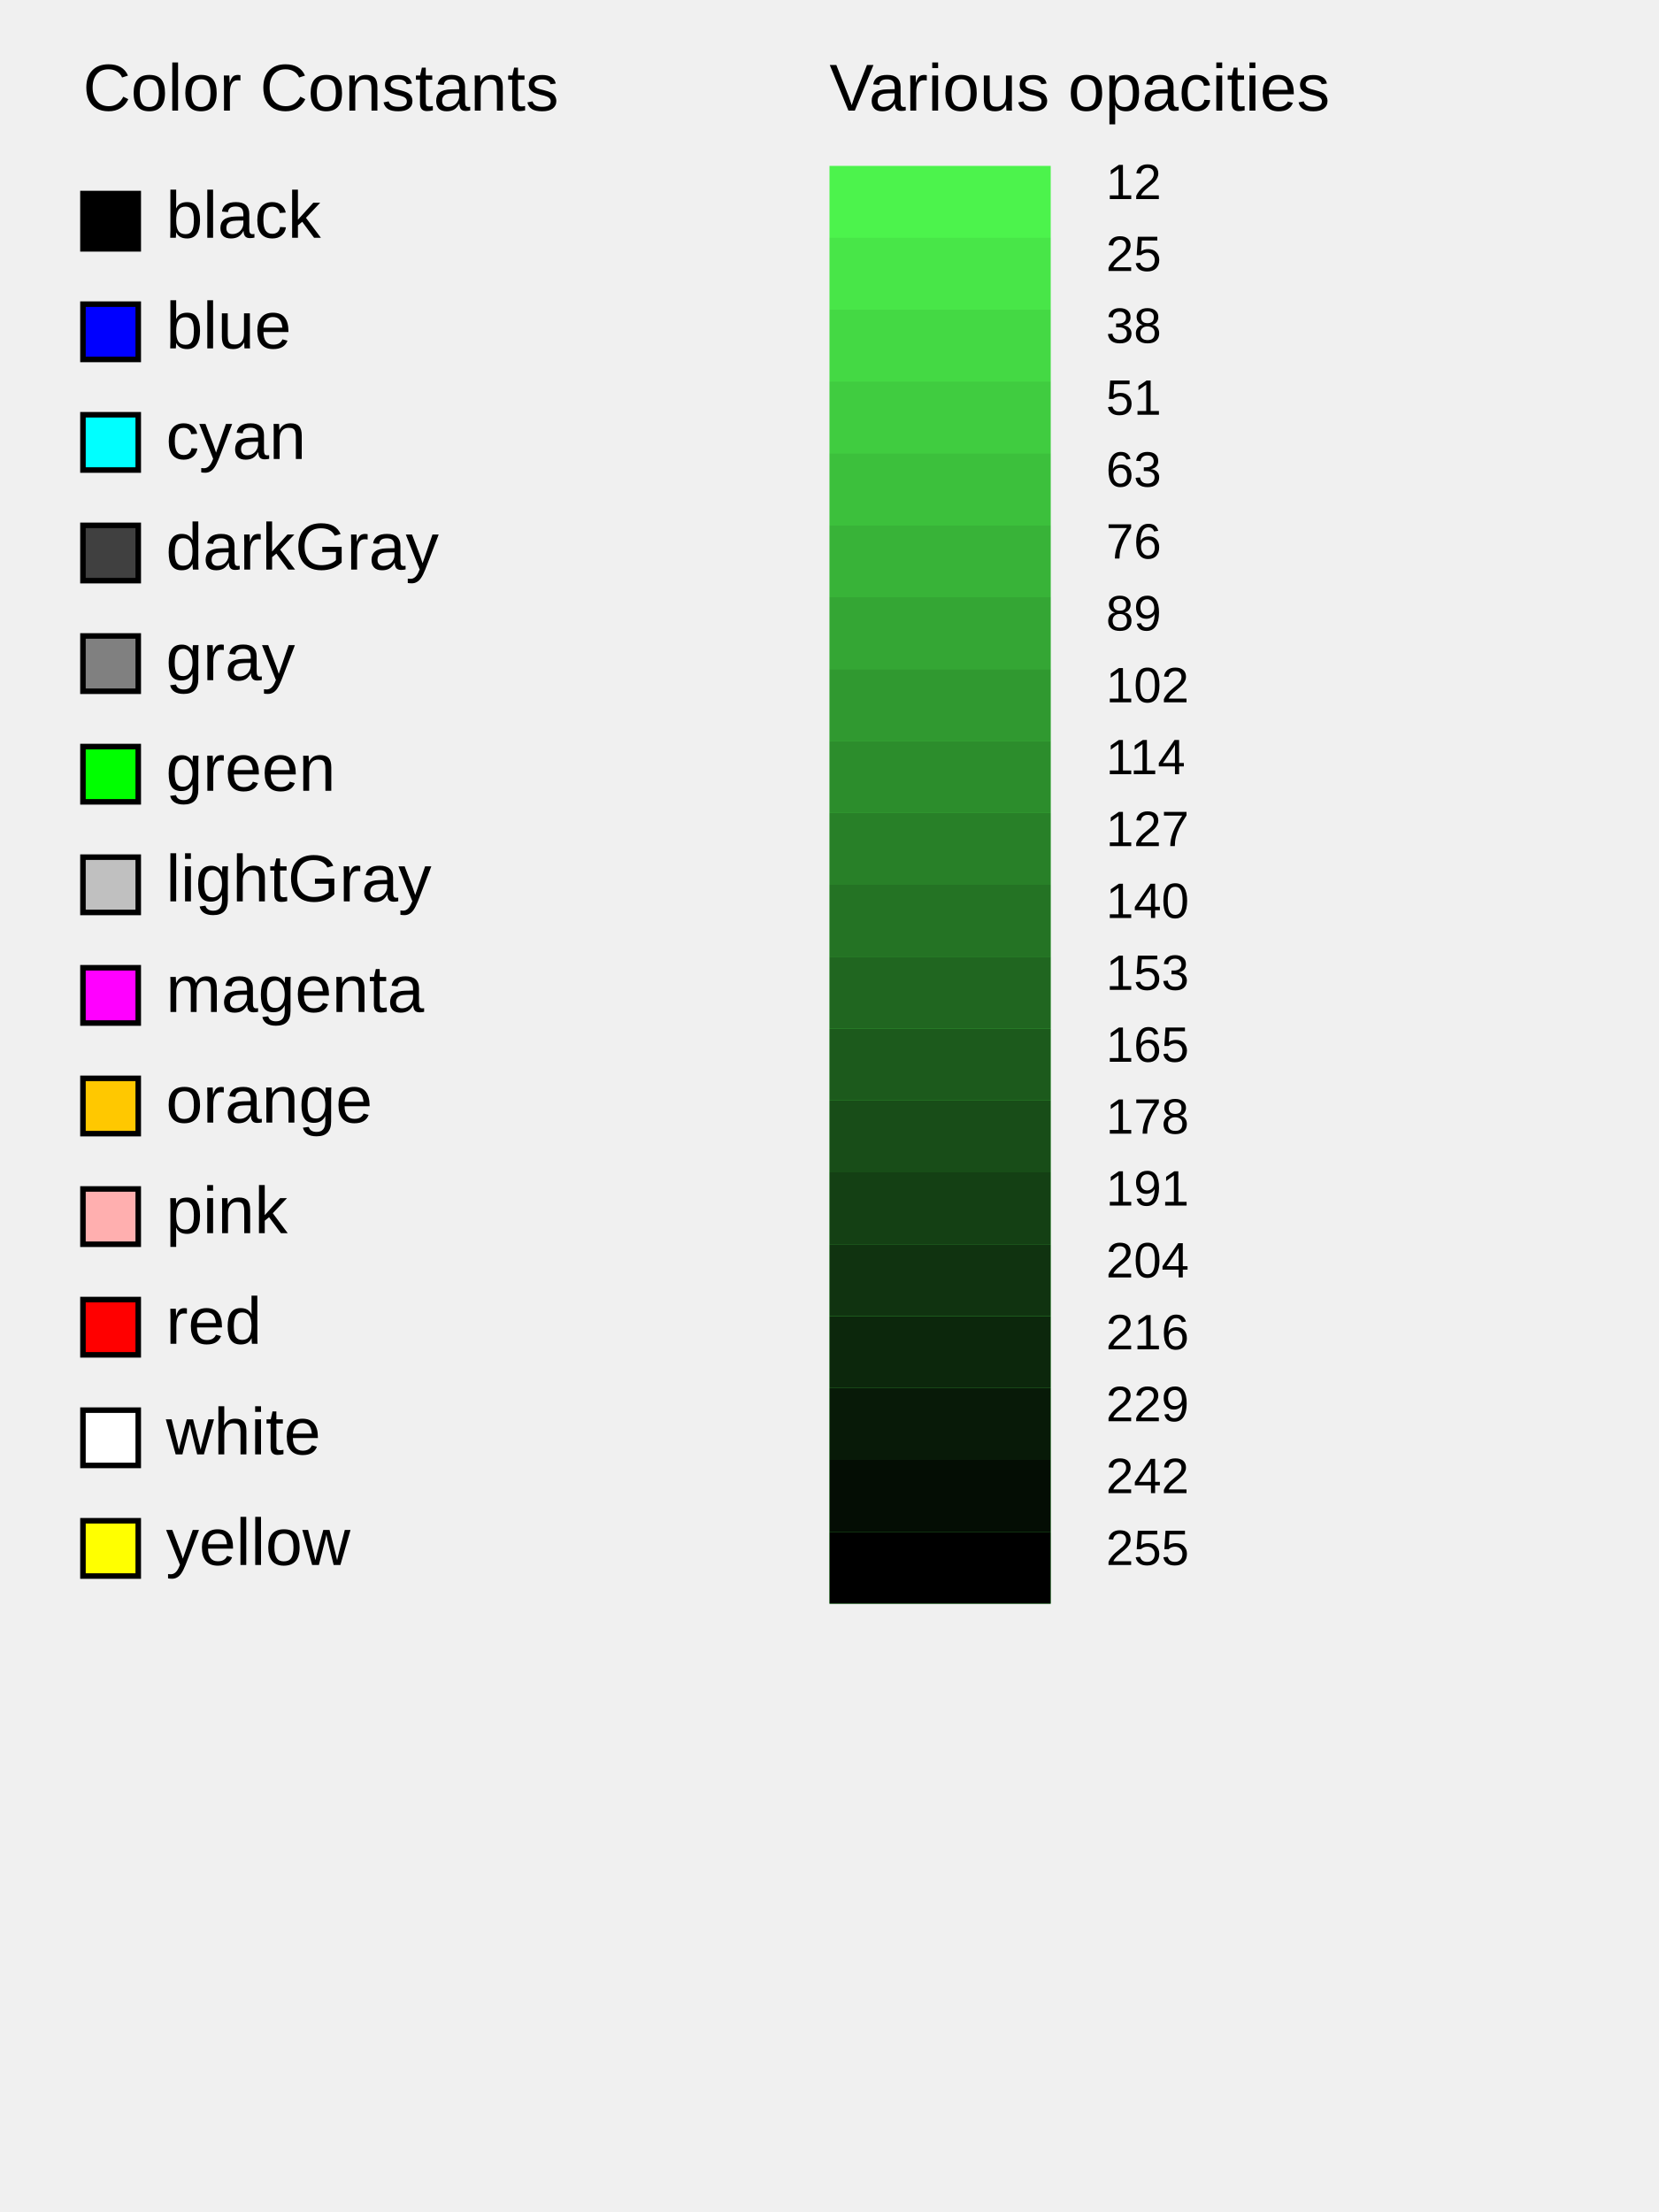
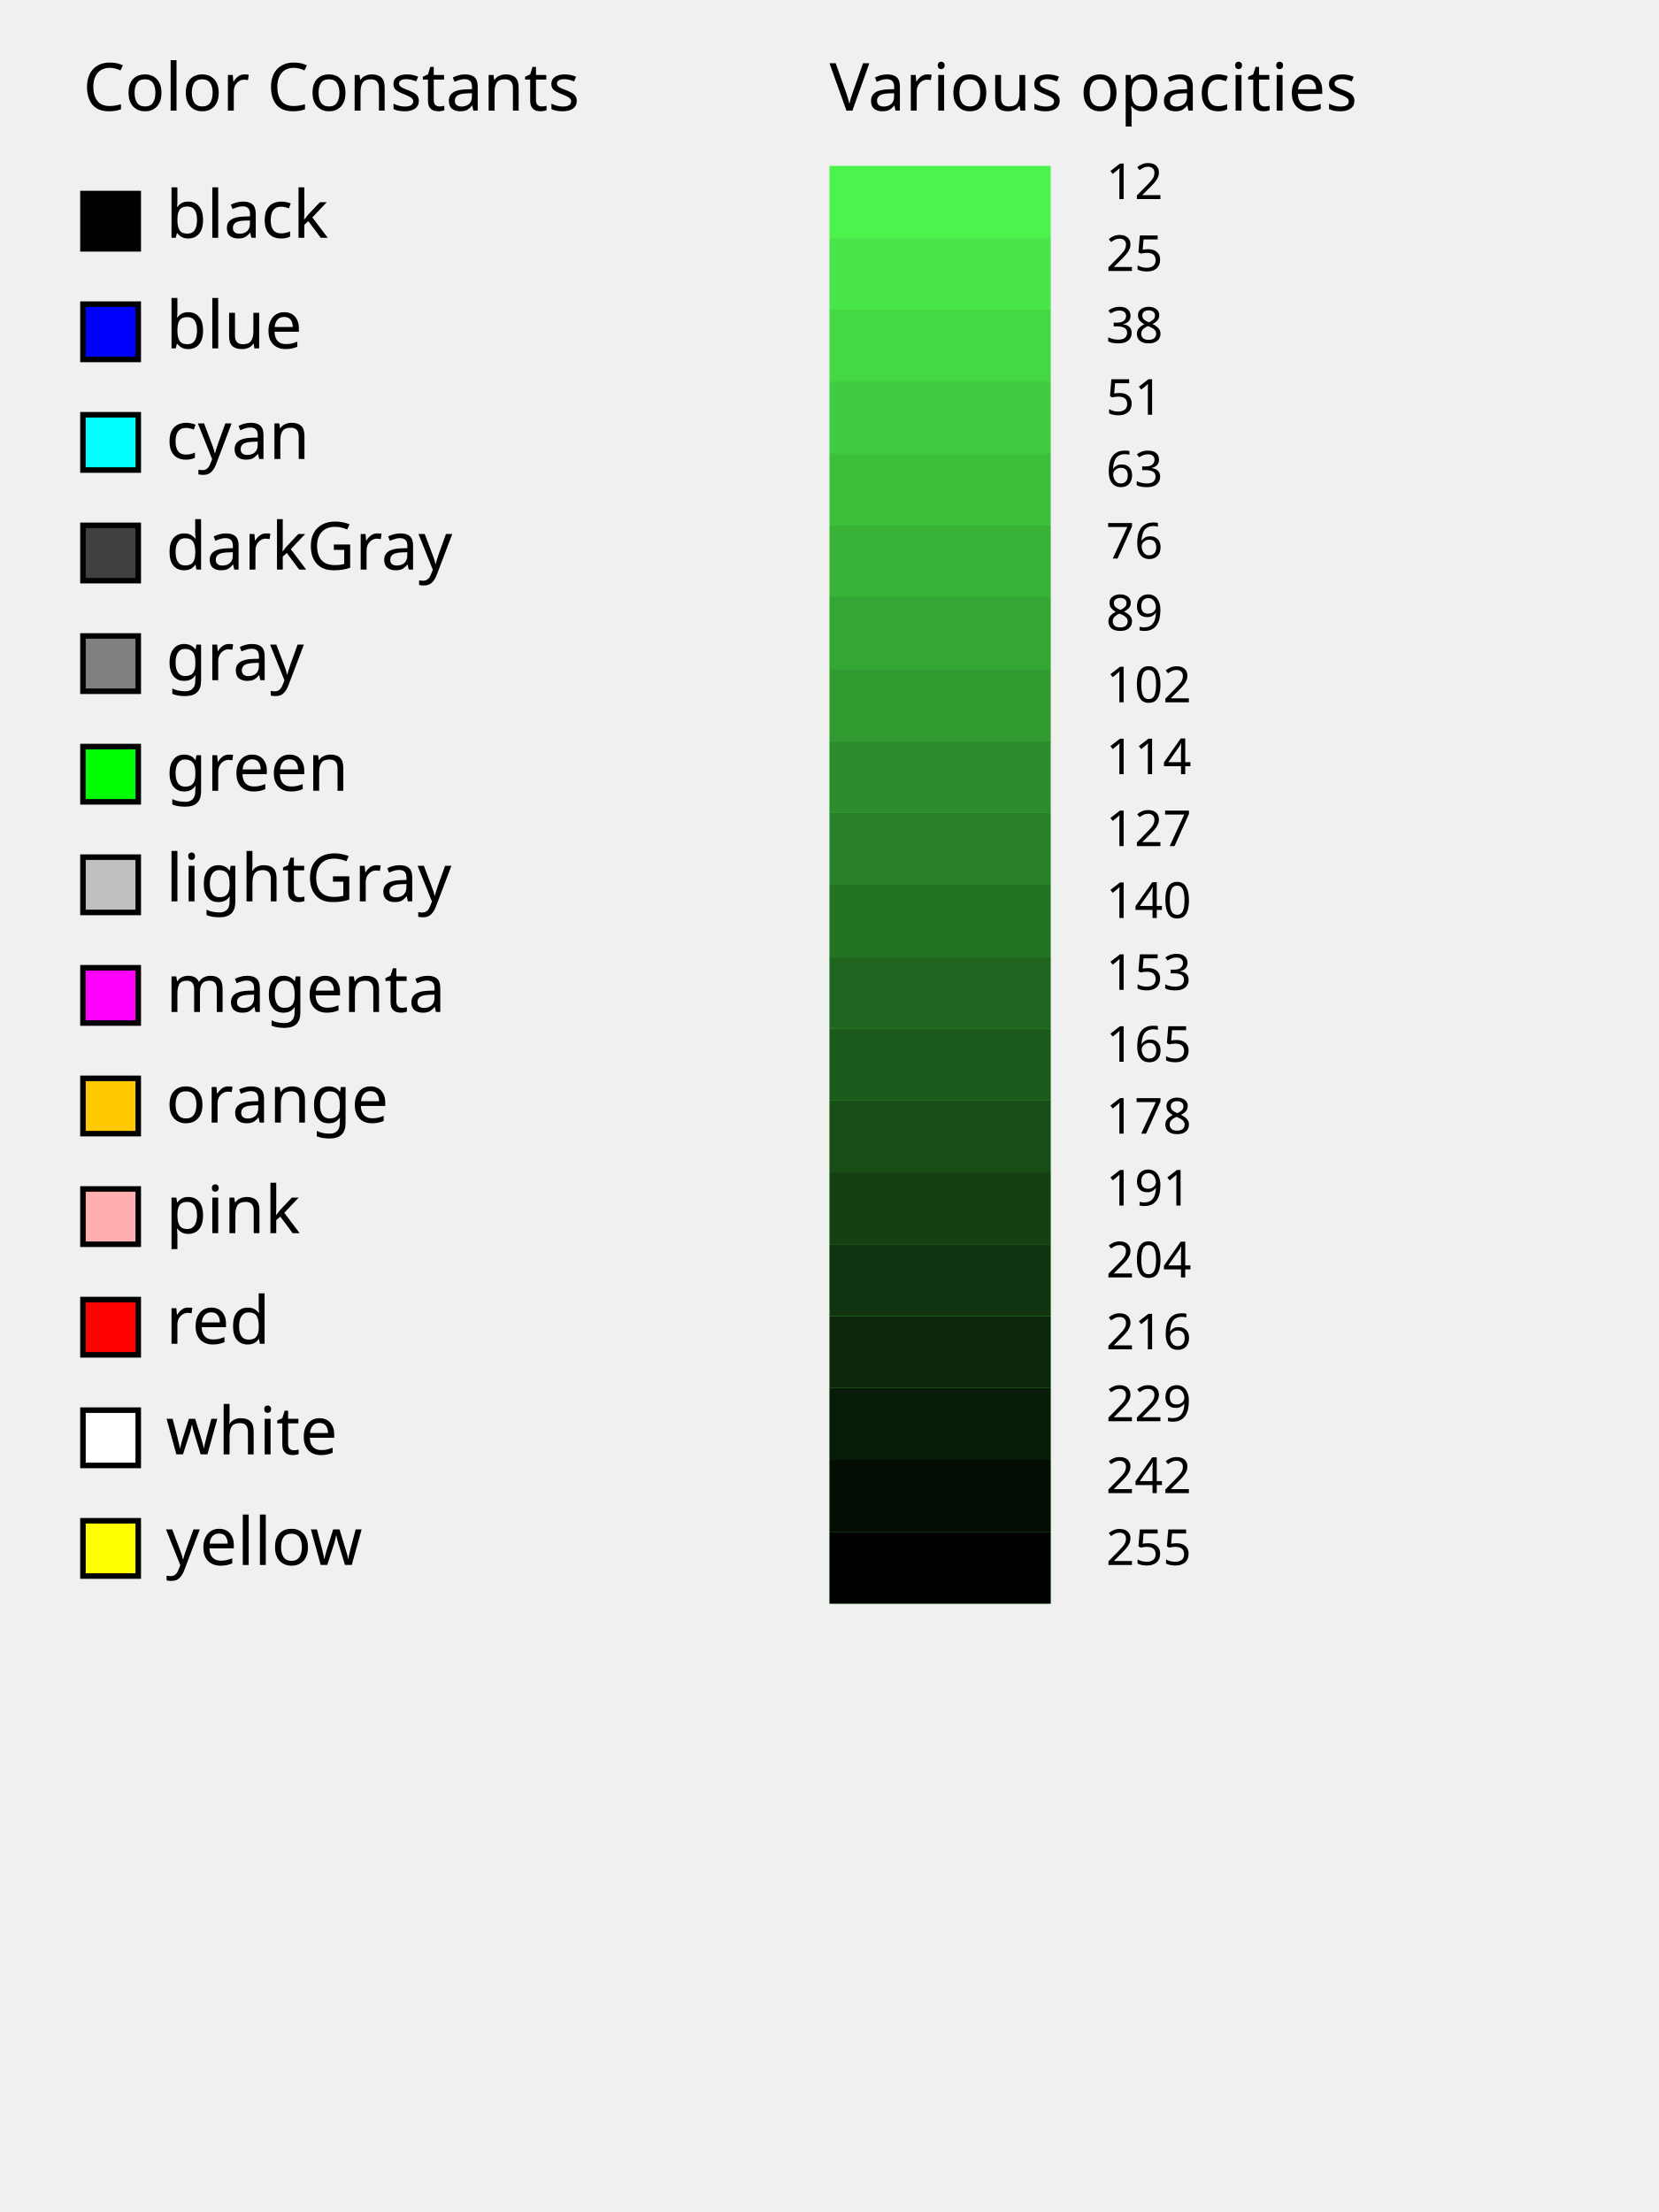
- <svg xmlns="http://www.w3.org/2000/svg" stroke-dasharray="none" shape-rendering="auto" font-family="'Arial'" width="300" text-rendering="auto" fill-opacity="1" contentScriptType="text/ecmascript" color-rendering="auto" color-interpolation="auto" preserveAspectRatio="xMidYMid meet" font-size="12" fill="black" stroke="black" image-rendering="auto" stroke-miterlimit="10" zoomAndPan="magnify" version="1.0" stroke-linecap="square" stroke-linejoin="miter" contentStyleType="text/css" font-style="normal" height="400" stroke-width="1" stroke-dashoffset="0" font-weight="normal" stroke-opacity="1">
+ <svg xmlns="http://www.w3.org/2000/svg" stroke-dasharray="none" shape-rendering="auto" font-family="'Lucida Sans'" width="300" text-rendering="auto" fill-opacity="1" contentScriptType="text/ecmascript" color-rendering="auto" color-interpolation="auto" preserveAspectRatio="xMidYMid meet" font-size="12" fill="black" stroke="black" image-rendering="auto" stroke-miterlimit="10" zoomAndPan="magnify" version="1.0" stroke-linecap="square" stroke-linejoin="miter" contentStyleType="text/css" font-style="normal" height="400" stroke-width="1" stroke-dashoffset="0" font-weight="normal" stroke-opacity="1">
  <defs id="genericDefs" />
  <g>
    <g text-rendering="optimizeLegibility" shape-rendering="geometricPrecision" transform="translate(20,20)">
      <text xml:space="preserve" x="-5" y="0" stroke="none">Color Constants
      </text>
      <text xml:space="preserve" x="10" y="3" transform="translate(0,20)" stroke="none">black
      </text>
      <rect x="-5" y="-5" transform="translate(0,20)" width="10" height="10" stroke="none" />
      <rect x="-5" y="-5" transform="translate(0,20)" fill="none" width="10" height="10" />
      <text xml:space="preserve" x="10" y="3" transform="translate(0,40)" stroke="none">blue
      </text>
      <rect x="-5" y="-5" transform="translate(0,40)" fill="blue" width="10" height="10" stroke="none" />
      <rect x="-5" y="-5" transform="translate(0,40)" fill="none" width="10" height="10" />
      <text xml:space="preserve" x="10" y="3" transform="translate(0,60)" stroke="none">cyan
      </text>
      <rect x="-5" y="-5" transform="translate(0,60)" fill="aqua" width="10" height="10" stroke="none" />
      <rect x="-5" y="-5" transform="translate(0,60)" fill="none" width="10" height="10" />
      <text xml:space="preserve" x="10" y="3" transform="translate(0,80)" stroke="none">darkGray
      </text>
      <rect x="-5" y="-5" transform="translate(0,80)" fill="rgb(64,64,64)" width="10" height="10" stroke="none" />
      <rect x="-5" y="-5" transform="translate(0,80)" fill="none" width="10" height="10" />
      <text xml:space="preserve" x="10" y="3" transform="translate(0,100)" stroke="none">gray
      </text>
      <rect x="-5" y="-5" transform="translate(0,100)" fill="gray" width="10" height="10" stroke="none" />
      <rect x="-5" y="-5" transform="translate(0,100)" fill="none" width="10" height="10" />
      <text xml:space="preserve" x="10" y="3" transform="translate(0,120)" stroke="none">green
      </text>
      <rect x="-5" y="-5" transform="translate(0,120)" fill="lime" width="10" height="10" stroke="none" />
      <rect x="-5" y="-5" transform="translate(0,120)" fill="none" width="10" height="10" />
      <text xml:space="preserve" x="10" y="3" transform="translate(0,140)" stroke="none">lightGray
      </text>
      <rect x="-5" y="-5" transform="translate(0,140)" fill="silver" width="10" height="10" stroke="none" />
      <rect x="-5" y="-5" transform="translate(0,140)" fill="none" width="10" height="10" />
      <text xml:space="preserve" x="10" y="3" transform="translate(0,160)" stroke="none">magenta
      </text>
      <rect x="-5" y="-5" transform="translate(0,160)" fill="fuchsia" width="10" height="10" stroke="none" />
      <rect x="-5" y="-5" transform="translate(0,160)" fill="none" width="10" height="10" />
      <text xml:space="preserve" x="10" y="3" transform="translate(0,180)" stroke="none">orange
      </text>
      <rect x="-5" y="-5" transform="translate(0,180)" fill="rgb(255,200,0)" width="10" height="10" stroke="none" />
      <rect x="-5" y="-5" transform="translate(0,180)" fill="none" width="10" height="10" />
      <text xml:space="preserve" x="10" y="3" transform="translate(0,200)" stroke="none">pink
      </text>
      <rect x="-5" y="-5" transform="translate(0,200)" fill="rgb(255,175,175)" width="10" height="10" stroke="none" />
      <rect x="-5" y="-5" transform="translate(0,200)" fill="none" width="10" height="10" />
      <text xml:space="preserve" x="10" y="3" transform="translate(0,220)" stroke="none">red
      </text>
      <rect x="-5" y="-5" transform="translate(0,220)" fill="red" width="10" height="10" stroke="none" />
      <rect x="-5" y="-5" transform="translate(0,220)" fill="none" width="10" height="10" />
      <text xml:space="preserve" x="10" y="3" transform="translate(0,240)" stroke="none">white
      </text>
      <rect x="-5" y="-5" transform="translate(0,240)" fill="white" width="10" height="10" stroke="none" />
      <rect x="-5" y="-5" transform="translate(0,240)" fill="none" width="10" height="10" />
      <text xml:space="preserve" x="10" y="3" transform="translate(0,260)" stroke="none">yellow
      </text>
      <rect x="-5" y="-5" transform="translate(0,260)" fill="yellow" width="10" height="10" stroke="none" />
      <rect x="-5" y="-5" transform="translate(0,260)" fill="none" width="10" height="10" />
    </g>
    <g text-rendering="optimizeLegibility" shape-rendering="geometricPrecision" transform="translate(150,20)">
      <text xml:space="preserve" x="0" y="0" stroke="none">Various opacities
      </text>
      <rect x="0" y="0" transform="translate(0,10)" fill="rgb(80,255,80)" width="40" height="260" stroke="none" />
    </g>
    <g font-size="9" transform="translate(150,30)" fill-opacity="0.047" fill="rgb(0,0,0)" text-rendering="optimizeLegibility" shape-rendering="geometricPrecision" stroke="rgb(0,0,0)" stroke-opacity="0.047">
      <rect width="40" x="0" height="13" y="0" stroke="none" />
    </g>
    <g text-rendering="optimizeLegibility" font-size="9" shape-rendering="geometricPrecision" transform="translate(150,30)">
      <text xml:space="preserve" x="50" y="6" stroke="none">12
      </text>
    </g>
    <g font-size="9" transform="translate(150,43)" fill-opacity="0.098" fill="rgb(0,0,0)" text-rendering="optimizeLegibility" shape-rendering="geometricPrecision" stroke="rgb(0,0,0)" stroke-opacity="0.098">
      <rect width="40" x="0" height="13" y="0" stroke="none" />
    </g>
    <g text-rendering="optimizeLegibility" font-size="9" shape-rendering="geometricPrecision" transform="translate(150,43)">
      <text xml:space="preserve" x="50" y="6" stroke="none">25
      </text>
    </g>
    <g font-size="9" transform="translate(150,56)" fill-opacity="0.149" fill="rgb(0,0,0)" text-rendering="optimizeLegibility" shape-rendering="geometricPrecision" stroke="rgb(0,0,0)" stroke-opacity="0.149">
      <rect width="40" x="0" height="13" y="0" stroke="none" />
    </g>
    <g text-rendering="optimizeLegibility" font-size="9" shape-rendering="geometricPrecision" transform="translate(150,56)">
      <text xml:space="preserve" x="50" y="6" stroke="none">38
      </text>
    </g>
    <g font-size="9" transform="translate(150,69)" fill-opacity="0.2" fill="rgb(0,0,0)" text-rendering="optimizeLegibility" shape-rendering="geometricPrecision" stroke="rgb(0,0,0)" stroke-opacity="0.2">
      <rect width="40" x="0" height="13" y="0" stroke="none" />
    </g>
    <g text-rendering="optimizeLegibility" font-size="9" shape-rendering="geometricPrecision" transform="translate(150,69)">
      <text xml:space="preserve" x="50" y="6" stroke="none">51
      </text>
    </g>
    <g font-size="9" transform="translate(150,82)" fill-opacity="0.247" fill="rgb(0,0,0)" text-rendering="optimizeLegibility" shape-rendering="geometricPrecision" stroke="rgb(0,0,0)" stroke-opacity="0.247">
      <rect width="40" x="0" height="13" y="0" stroke="none" />
    </g>
    <g text-rendering="optimizeLegibility" font-size="9" shape-rendering="geometricPrecision" transform="translate(150,82)">
      <text xml:space="preserve" x="50" y="6" stroke="none">63
      </text>
    </g>
    <g font-size="9" transform="translate(150,95)" fill-opacity="0.298" fill="rgb(0,0,0)" text-rendering="optimizeLegibility" shape-rendering="geometricPrecision" stroke="rgb(0,0,0)" stroke-opacity="0.298">
      <rect width="40" x="0" height="13" y="0" stroke="none" />
    </g>
    <g text-rendering="optimizeLegibility" font-size="9" shape-rendering="geometricPrecision" transform="translate(150,95)">
      <text xml:space="preserve" x="50" y="6" stroke="none">76
      </text>
    </g>
    <g font-size="9" transform="translate(150,108)" fill-opacity="0.349" fill="rgb(0,0,0)" text-rendering="optimizeLegibility" shape-rendering="geometricPrecision" stroke="rgb(0,0,0)" stroke-opacity="0.349">
      <rect width="40" x="0" height="13" y="0" stroke="none" />
    </g>
    <g text-rendering="optimizeLegibility" font-size="9" shape-rendering="geometricPrecision" transform="translate(150,108)">
      <text xml:space="preserve" x="50" y="6" stroke="none">89
      </text>
    </g>
    <g font-size="9" transform="translate(150,121)" fill-opacity="0.4" fill="rgb(0,0,0)" text-rendering="optimizeLegibility" shape-rendering="geometricPrecision" stroke="rgb(0,0,0)" stroke-opacity="0.4">
      <rect width="40" x="0" height="13" y="0" stroke="none" />
    </g>
    <g text-rendering="optimizeLegibility" font-size="9" shape-rendering="geometricPrecision" transform="translate(150,121)">
      <text xml:space="preserve" x="50" y="6" stroke="none">102
      </text>
    </g>
    <g font-size="9" transform="translate(150,134)" fill-opacity="0.447" fill="rgb(0,0,0)" text-rendering="optimizeLegibility" shape-rendering="geometricPrecision" stroke="rgb(0,0,0)" stroke-opacity="0.447">
      <rect width="40" x="0" height="13" y="0" stroke="none" />
    </g>
    <g text-rendering="optimizeLegibility" font-size="9" shape-rendering="geometricPrecision" transform="translate(150,134)">
      <text xml:space="preserve" x="50" y="6" stroke="none">114
      </text>
    </g>
    <g font-size="9" transform="translate(150,147)" fill-opacity="0.498" fill="rgb(0,0,0)" text-rendering="optimizeLegibility" shape-rendering="geometricPrecision" stroke="rgb(0,0,0)" stroke-opacity="0.498">
      <rect width="40" x="0" height="13" y="0" stroke="none" />
    </g>
    <g text-rendering="optimizeLegibility" font-size="9" shape-rendering="geometricPrecision" transform="translate(150,147)">
      <text xml:space="preserve" x="50" y="6" stroke="none">127
      </text>
    </g>
    <g font-size="9" transform="translate(150,160)" fill-opacity="0.549" fill="rgb(0,0,0)" text-rendering="optimizeLegibility" shape-rendering="geometricPrecision" stroke="rgb(0,0,0)" stroke-opacity="0.549">
      <rect width="40" x="0" height="13" y="0" stroke="none" />
    </g>
    <g text-rendering="optimizeLegibility" font-size="9" shape-rendering="geometricPrecision" transform="translate(150,160)">
      <text xml:space="preserve" x="50" y="6" stroke="none">140
      </text>
    </g>
    <g font-size="9" transform="translate(150,173)" fill-opacity="0.6" fill="rgb(0,0,0)" text-rendering="optimizeLegibility" shape-rendering="geometricPrecision" stroke="rgb(0,0,0)" stroke-opacity="0.6">
      <rect width="40" x="0" height="13" y="0" stroke="none" />
    </g>
    <g text-rendering="optimizeLegibility" font-size="9" shape-rendering="geometricPrecision" transform="translate(150,173)">
      <text xml:space="preserve" x="50" y="6" stroke="none">153
      </text>
    </g>
    <g font-size="9" transform="translate(150,186)" fill-opacity="0.647" fill="rgb(0,0,0)" text-rendering="optimizeLegibility" shape-rendering="geometricPrecision" stroke="rgb(0,0,0)" stroke-opacity="0.647">
      <rect width="40" x="0" height="13" y="0" stroke="none" />
    </g>
    <g text-rendering="optimizeLegibility" font-size="9" shape-rendering="geometricPrecision" transform="translate(150,186)">
      <text xml:space="preserve" x="50" y="6" stroke="none">165
      </text>
    </g>
    <g font-size="9" transform="translate(150,199)" fill-opacity="0.698" fill="rgb(0,0,0)" text-rendering="optimizeLegibility" shape-rendering="geometricPrecision" stroke="rgb(0,0,0)" stroke-opacity="0.698">
      <rect width="40" x="0" height="13" y="0" stroke="none" />
    </g>
    <g text-rendering="optimizeLegibility" font-size="9" shape-rendering="geometricPrecision" transform="translate(150,199)">
      <text xml:space="preserve" x="50" y="6" stroke="none">178
      </text>
    </g>
    <g font-size="9" transform="translate(150,212)" fill-opacity="0.749" fill="rgb(0,0,0)" text-rendering="optimizeLegibility" shape-rendering="geometricPrecision" stroke="rgb(0,0,0)" stroke-opacity="0.749">
      <rect width="40" x="0" height="13" y="0" stroke="none" />
    </g>
    <g text-rendering="optimizeLegibility" font-size="9" shape-rendering="geometricPrecision" transform="translate(150,212)">
      <text xml:space="preserve" x="50" y="6" stroke="none">191
      </text>
    </g>
    <g font-size="9" transform="translate(150,225)" fill-opacity="0.8" fill="rgb(0,0,0)" text-rendering="optimizeLegibility" shape-rendering="geometricPrecision" stroke="rgb(0,0,0)" stroke-opacity="0.8">
      <rect width="40" x="0" height="13" y="0" stroke="none" />
    </g>
    <g text-rendering="optimizeLegibility" font-size="9" shape-rendering="geometricPrecision" transform="translate(150,225)">
      <text xml:space="preserve" x="50" y="6" stroke="none">204
      </text>
    </g>
    <g font-size="9" transform="translate(150,238)" fill-opacity="0.847" fill="rgb(0,0,0)" text-rendering="optimizeLegibility" shape-rendering="geometricPrecision" stroke="rgb(0,0,0)" stroke-opacity="0.847">
      <rect width="40" x="0" height="13" y="0" stroke="none" />
    </g>
    <g text-rendering="optimizeLegibility" font-size="9" shape-rendering="geometricPrecision" transform="translate(150,238)">
      <text xml:space="preserve" x="50" y="6" stroke="none">216
      </text>
    </g>
    <g font-size="9" transform="translate(150,251)" fill-opacity="0.898" fill="rgb(0,0,0)" text-rendering="optimizeLegibility" shape-rendering="geometricPrecision" stroke="rgb(0,0,0)" stroke-opacity="0.898">
      <rect width="40" x="0" height="13" y="0" stroke="none" />
    </g>
    <g text-rendering="optimizeLegibility" font-size="9" shape-rendering="geometricPrecision" transform="translate(150,251)">
      <text xml:space="preserve" x="50" y="6" stroke="none">229
      </text>
    </g>
    <g font-size="9" transform="translate(150,264)" fill-opacity="0.949" fill="rgb(0,0,0)" text-rendering="optimizeLegibility" shape-rendering="geometricPrecision" stroke="rgb(0,0,0)" stroke-opacity="0.949">
      <rect width="40" x="0" height="13" y="0" stroke="none" />
    </g>
    <g text-rendering="optimizeLegibility" font-size="9" shape-rendering="geometricPrecision" transform="translate(150,264)">
      <text xml:space="preserve" x="50" y="6" stroke="none">242
      </text>
      <rect x="0" y="0" transform="translate(0,13)" width="40" height="13" stroke="none" />
      <text xml:space="preserve" x="50" y="6" transform="translate(0,13)" stroke="none">255
      </text>
    </g>
  </g>
</svg>
